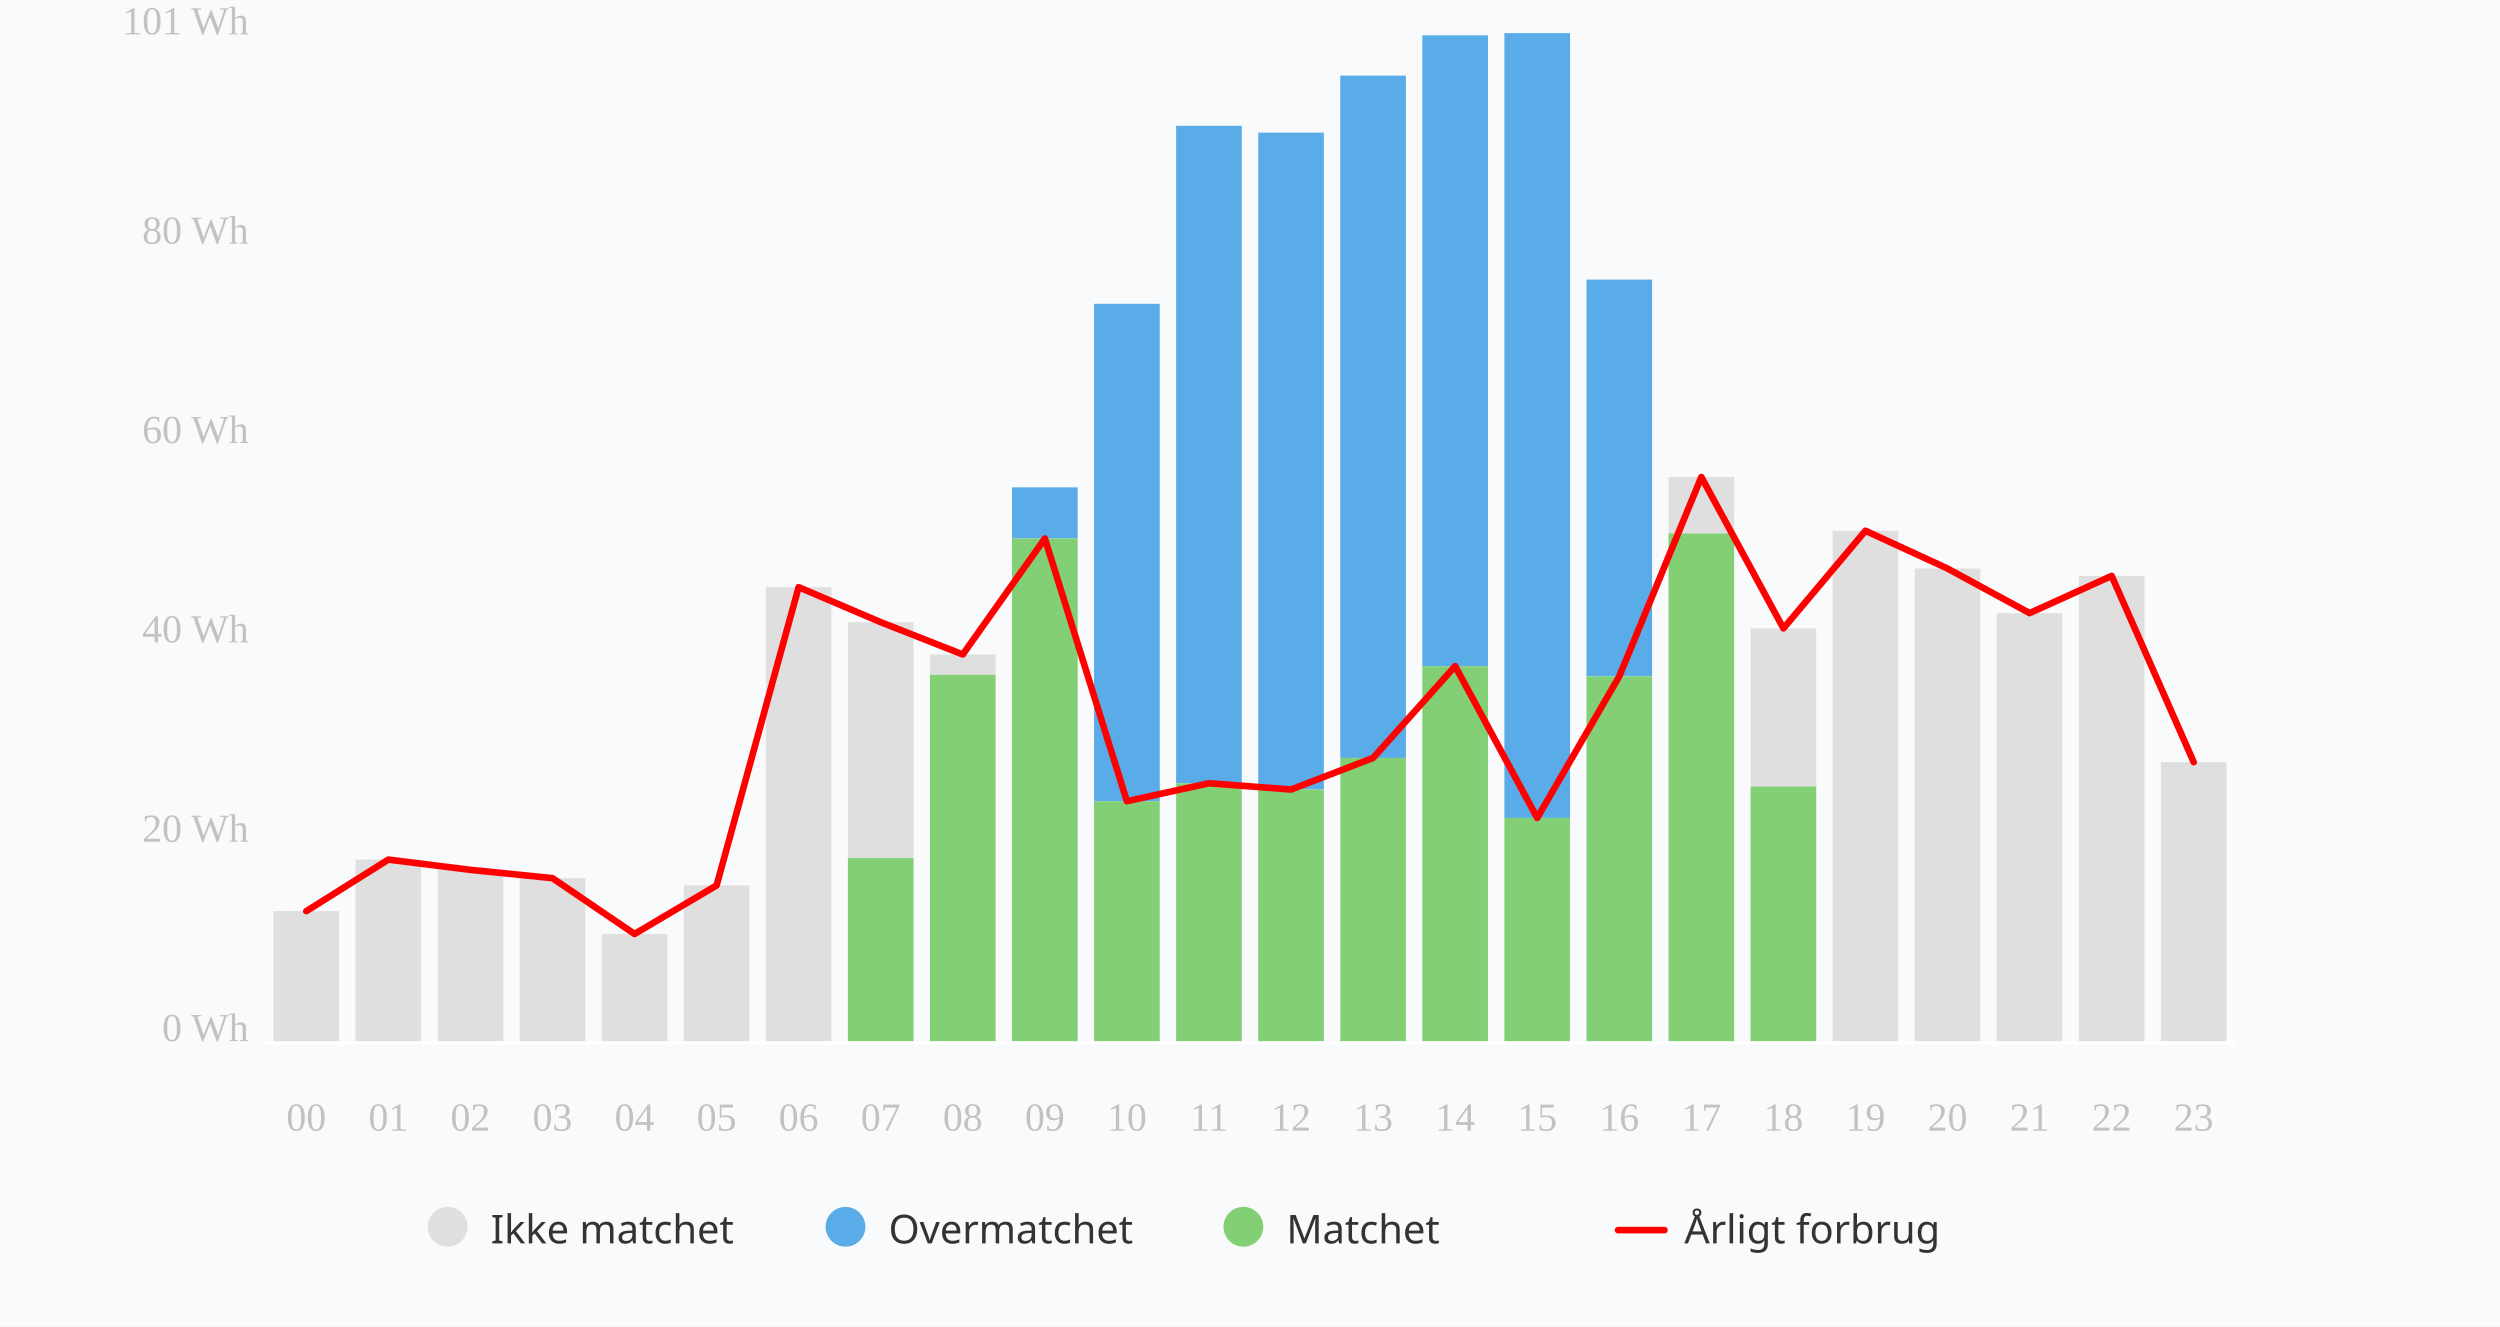
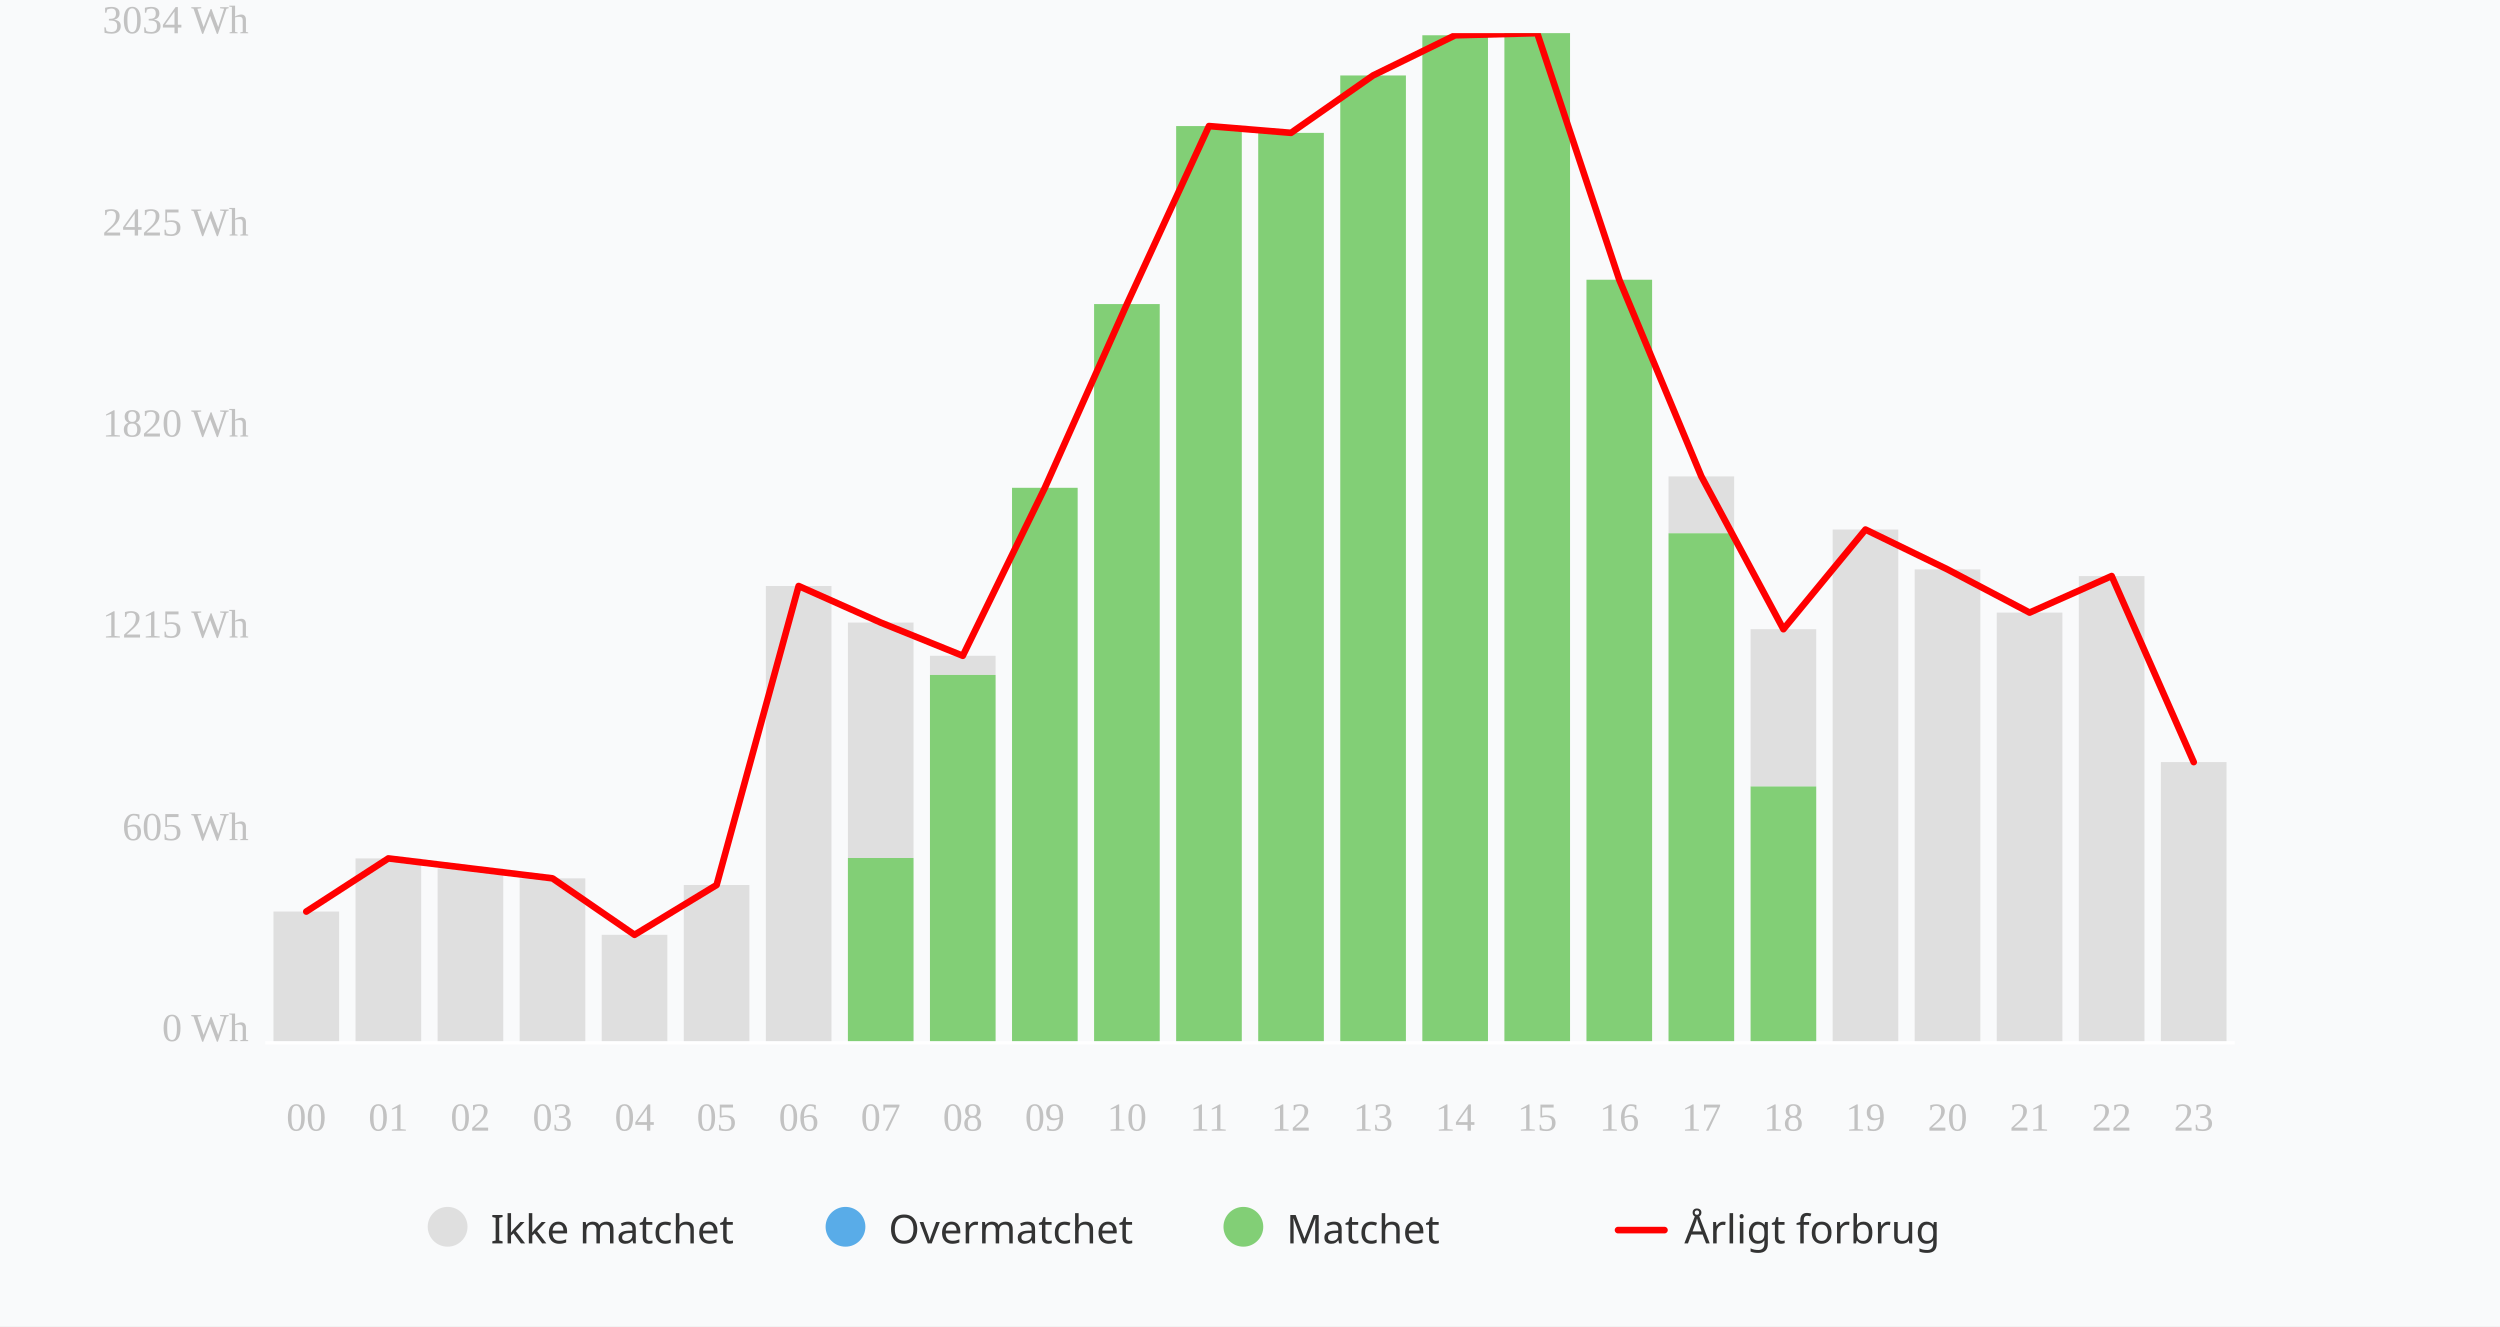
<svg xmlns="http://www.w3.org/2000/svg" class="highcharts-root" viewBox="0 0 754 400" preserveAspectRatio="xMidYMid meet" style="width: 100%; height: auto; display: block;" role="img">
  <defs>
    <filter id="drop-shadow">
      <feDropShadow dx="1" dy="1" flood-color="#000000" flood-opacity="0.75" stdDeviation="2.5" />
    </filter>
    <clipPath id="chart-area">
      <rect x="0" y="0" width="594" height="304" fill="none" />
    </clipPath>
  </defs>
  <rect fill="#F9FAFB" class="highcharts-background" x="0" y="0" width="754" height="400" rx="0" ry="0" />
  <g class="highcharts-grid highcharts-xaxis-grid" data-z-index="1">
    <path fill="none" stroke="#e6e6e6" stroke-width="0" data-z-index="1" class="highcharts-grid-line" d="M 80 10 L 80 314" opacity="1" />
    <path fill="none" stroke="#e6e6e6" stroke-width="0" data-z-index="1" class="highcharts-grid-line" d="M 104.75 10 L 104.75 314" opacity="1" />
    <path fill="none" stroke="#e6e6e6" stroke-width="0" data-z-index="1" class="highcharts-grid-line" d="M 129.5 10 L 129.5 314" opacity="1" />
    <path fill="none" stroke="#e6e6e6" stroke-width="0" data-z-index="1" class="highcharts-grid-line" d="M 154.25 10 L 154.25 314" opacity="1" />
    <path fill="none" stroke="#e6e6e6" stroke-width="0" data-z-index="1" class="highcharts-grid-line" d="M 179 10 L 179 314" opacity="1" />
    <path fill="none" stroke="#e6e6e6" stroke-width="0" data-z-index="1" class="highcharts-grid-line" d="M 203.75 10 L 203.75 314" opacity="1" />
    <path fill="none" stroke="#e6e6e6" stroke-width="0" data-z-index="1" class="highcharts-grid-line" d="M 228.5 10 L 228.5 314" opacity="1" />
    <path fill="none" stroke="#e6e6e6" stroke-width="0" data-z-index="1" class="highcharts-grid-line" d="M 253.25 10 L 253.25 314" opacity="1" />
    <path fill="none" stroke="#e6e6e6" stroke-width="0" data-z-index="1" class="highcharts-grid-line" d="M 278 10 L 278 314" opacity="1" />
    <path fill="none" stroke="#e6e6e6" stroke-width="0" data-z-index="1" class="highcharts-grid-line" d="M 302.75 10 L 302.75 314" opacity="1" />
    <path fill="none" stroke="#e6e6e6" stroke-width="0" data-z-index="1" class="highcharts-grid-line" d="M 327.5 10 L 327.5 314" opacity="1" />
    <path fill="none" stroke="#e6e6e6" stroke-width="0" data-z-index="1" class="highcharts-grid-line" d="M 352.25 10 L 352.25 314" opacity="1" />
    <path fill="none" stroke="#e6e6e6" stroke-width="0" data-z-index="1" class="highcharts-grid-line" d="M 377 10 L 377 314" opacity="1" />
    <path fill="none" stroke="#e6e6e6" stroke-width="0" data-z-index="1" class="highcharts-grid-line" d="M 401.75 10 L 401.75 314" opacity="1" />
    <path fill="none" stroke="#e6e6e6" stroke-width="0" data-z-index="1" class="highcharts-grid-line" d="M 426.5 10 L 426.5 314" opacity="1" />
    <path fill="none" stroke="#e6e6e6" stroke-width="0" data-z-index="1" class="highcharts-grid-line" d="M 451.25 10 L 451.25 314" opacity="1" />
    <path fill="none" stroke="#e6e6e6" stroke-width="0" data-z-index="1" class="highcharts-grid-line" d="M 476 10 L 476 314" opacity="1" />
    <path fill="none" stroke="#e6e6e6" stroke-width="0" data-z-index="1" class="highcharts-grid-line" d="M 500.75 10 L 500.75 314" opacity="1" />
    <path fill="none" stroke="#e6e6e6" stroke-width="0" data-z-index="1" class="highcharts-grid-line" d="M 525.5 10 L 525.5 314" opacity="1" />
    <path fill="none" stroke="#e6e6e6" stroke-width="0" data-z-index="1" class="highcharts-grid-line" d="M 550.25 10 L 550.25 314" opacity="1" />
    <path fill="none" stroke="#e6e6e6" stroke-width="0" data-z-index="1" class="highcharts-grid-line" d="M 575 10 L 575 314" opacity="1" />
    <path fill="none" stroke="#e6e6e6" stroke-width="0" data-z-index="1" class="highcharts-grid-line" d="M 599.75 10 L 599.75 314" opacity="1" />
    <path fill="none" stroke="#e6e6e6" stroke-width="0" data-z-index="1" class="highcharts-grid-line" d="M 624.5 10 L 624.5 314" opacity="1" />
    <path fill="none" stroke="#e6e6e6" stroke-width="0" data-z-index="1" class="highcharts-grid-line" d="M 649.25 10 L 649.25 314" opacity="1" />
    <path fill="none" stroke="#e6e6e6" stroke-width="0" data-z-index="1" class="highcharts-grid-line" d="M 674 10 L 674 314" opacity="1" />
  </g>
  <g class="highcharts-axis highcharts-xaxis" data-z-index="2">
    <path fill="none" class="highcharts-axis-line" stroke="#ffffff" stroke-width="1" d="M 80 314.5 L 674 314.5" />
  </g>
  <g class="highcharts-series-group" data-z-index="3" transform="translate(80,10)">
    <g class="highcharts-series highcharts-series-0 highcharts-column-series" data-z-index="0.1" opacity="1" clip-path="url(#chart-area)">
-       <rect x="2.475" y="264.799" width="19.8" height="39.201" fill="#DFDFDF" />
-       <rect x="27.225" y="249.257" width="19.8" height="54.743" fill="#DFDFDF" />
-       <rect x="51.975" y="252.353" width="19.8" height="51.647" fill="#DFDFDF" />
-       <rect x="76.725" y="254.848" width="19.8" height="49.152" fill="#DFDFDF" />
-       <rect x="101.475" y="271.683" width="19.8" height="32.317" fill="#DFDFDF" />
-       <rect x="126.225" y="257.043" width="19.8" height="46.957" fill="#DFDFDF" />
-       <rect x="150.975" y="167.096" width="19.8" height="136.904" fill="#DFDFDF" />
-       <rect x="175.725" y="177.648" width="19.8" height="71.144" fill="#DFDFDF" />
-       <rect x="200.475" y="187.388" width="19.8" height="6.131" fill="#DFDFDF" />
-       <rect x="423.225" y="133.877" width="19.8" height="16.986" fill="#DFDFDF" />
-       <rect x="447.975" y="179.512" width="19.8" height="47.677" fill="#DFDFDF" />
-       <rect x="472.725" y="150.081" width="19.8" height="153.919" fill="#DFDFDF" />
-       <rect x="497.475" y="161.475" width="19.8" height="142.525" fill="#DFDFDF" />
-       <rect x="522.225" y="174.912" width="19.8" height="129.088" fill="#DFDFDF" />
-       <rect x="546.975" y="163.699" width="19.8" height="140.301" fill="#DFDFDF" />
-       <rect x="571.725" y="219.856" width="19.8" height="84.144" fill="#DFDFDF" />
+       <rect x="2.475" y="264.927" width="19.8" height="39.073" fill="#DFDFDF" />
+       <rect x="27.225" y="248.897" width="19.8" height="55.103" fill="#DFDFDF" />
+       <rect x="51.975" y="251.903" width="19.8" height="52.097" fill="#DFDFDF" />
+       <rect x="76.725" y="254.908" width="19.8" height="49.092" fill="#DFDFDF" />
+       <rect x="101.475" y="271.94" width="19.8" height="32.06" fill="#DFDFDF" />
+       <rect x="126.225" y="256.912" width="19.8" height="47.088" fill="#DFDFDF" />
+       <rect x="150.975" y="166.744" width="19.8" height="137.256" fill="#DFDFDF" />
+       <rect x="175.725" y="177.764" width="19.8" height="71.011" fill="#DFDFDF" />
+       <rect x="200.475" y="187.783" width="19.8" height="5.778" fill="#DFDFDF" />
+       <rect x="423.225" y="133.682" width="19.8" height="17.156" fill="#DFDFDF" />
+       <rect x="447.975" y="179.768" width="19.8" height="47.438" fill="#DFDFDF" />
+       <rect x="472.725" y="149.712" width="19.8" height="154.288" fill="#DFDFDF" />
+       <rect x="497.475" y="161.734" width="19.8" height="142.266" fill="#DFDFDF" />
+       <rect x="522.225" y="174.759" width="19.8" height="129.241" fill="#DFDFDF" />
+       <rect x="546.975" y="163.738" width="19.8" height="140.262" fill="#DFDFDF" />
+       <rect x="571.725" y="219.843" width="19.8" height="84.157" fill="#DFDFDF" />
    </g>
-     <g class="highcharts-series highcharts-series-1 highcharts-column-series" data-z-index="0.1" opacity="1" clip-path="url(#chart-area)">
-       <rect x="225.225" y="136.985" width="19.8" height="15.44" fill="#59ACE8" />
-       <rect x="249.975" y="81.629" width="19.8" height="150.011" fill="#59ACE8" />
-       <rect x="274.725" y="27.937" width="19.8" height="198.291" fill="#59ACE8" />
-       <rect x="299.475" y="29.996" width="19.8" height="198.126" fill="#59ACE8" />
-       <rect x="324.225" y="12.807" width="19.8" height="205.786" fill="#59ACE8" />
-       <rect x="348.975" y="0.651" width="19.8" height="190.255" fill="#59ACE8" />
-       <rect x="373.725" y="-1.4210854715202004E-14" width="19.8" height="236.69" fill="#59ACE8" />
-       <rect x="398.475" y="74.316" width="19.8" height="119.656" fill="#59ACE8" />
-     </g>
+     <g class="highcharts-series highcharts-series-1 highcharts-column-series" data-z-index="0.1" opacity="1" clip-path="url(#chart-area)" />
    <g class="highcharts-series highcharts-series-2 highcharts-column-series" data-z-index="0.1" opacity="1" clip-path="url(#chart-area)">
-       <rect x="175.725" y="248.792" width="19.8" height="55.208" fill="#82CF76" />
-       <rect x="200.475" y="193.519" width="19.8" height="110.481" fill="#82CF76" />
-       <rect x="225.225" y="152.426" width="19.8" height="151.574" fill="#82CF76" />
-       <rect x="249.975" y="231.64" width="19.8" height="72.36" fill="#82CF76" />
-       <rect x="274.725" y="226.229" width="19.8" height="77.771" fill="#82CF76" />
-       <rect x="299.475" y="228.123" width="19.8" height="75.877" fill="#82CF76" />
-       <rect x="324.225" y="218.593" width="19.8" height="85.407" fill="#82CF76" />
-       <rect x="348.975" y="190.906" width="19.8" height="113.094" fill="#82CF76" />
-       <rect x="373.725" y="236.69" width="19.8" height="67.31" fill="#82CF76" />
-       <rect x="398.475" y="193.972" width="19.8" height="110.028" fill="#82CF76" />
-       <rect x="423.225" y="150.863" width="19.8" height="153.137" fill="#82CF76" />
-       <rect x="447.975" y="227.189" width="19.8" height="76.811" fill="#82CF76" />
+       <rect x="175.725" y="248.776" width="19.8" height="55.224" fill="#82CF76" />
+       <rect x="200.475" y="193.561" width="19.8" height="110.439" fill="#82CF76" />
+       <rect x="225.225" y="137.122" width="19.8" height="166.878" fill="#82CF76" />
+       <rect x="249.975" y="81.716" width="19.8" height="222.284" fill="#82CF76" />
+       <rect x="274.725" y="28.023" width="19.8" height="275.977" fill="#82CF76" />
+       <rect x="299.475" y="30.066" width="19.8" height="273.934" fill="#82CF76" />
+       <rect x="324.225" y="12.753" width="19.8" height="291.247" fill="#82CF76" />
+       <rect x="348.975" y="0.642" width="19.8" height="303.358" fill="#82CF76" />
+       <rect x="373.725" y="0" width="19.8" height="304" fill="#82CF76" />
+       <rect x="398.475" y="74.364" width="19.8" height="229.636" fill="#82CF76" />
+       <rect x="423.225" y="150.838" width="19.8" height="153.162" fill="#82CF76" />
+       <rect x="447.975" y="227.206" width="19.8" height="76.794" fill="#82CF76" />
    </g>
    <g class="highcharts-series highcharts-series-3 highcharts-line-series" data-z-index="10" opacity="1" clip-path="url(#chart-area)">
-       <path fill="none" class="highcharts-graph" d="M 12.375,264.799 37.125,249.257 61.875,252.353 86.625,254.848 111.375,271.683 136.125,257.043 160.875,167.096 185.625,177.648 210.375,187.388 235.125,152.426 259.875,231.64 284.625,226.229 309.375,228.123 334.125,218.593 358.875,190.906 383.625,236.69 408.375,193.972 433.125,133.877 457.875,179.512 482.625,150.081 507.375,161.475 532.125,174.912 556.875,163.699 581.625,219.856" stroke="#FF0000" stroke-width="2" stroke-linejoin="round" stroke-linecap="round" />
+       <path fill="none" class="highcharts-graph" d="M 12.375,264.927 37.125,248.897 61.875,251.903 86.625,254.908 111.375,271.94 136.125,256.912 160.875,166.744 185.625,177.764 210.375,187.783 235.125,137.122 259.875,81.716 284.625,28.023 309.375,30.066 334.125,12.753 358.875,0.642 383.625,0 408.375,74.364 433.125,133.682 457.875,179.768 482.625,149.712 507.375,161.734 532.125,174.759 556.875,163.738 581.625,219.843" stroke="#FF0000" stroke-width="2" stroke-linejoin="round" stroke-linecap="round" />
    </g>
  </g>
  <g class="highcharts-axis-labels highcharts-xaxis-labels" data-z-index="7">
    <text x="92.375" y="341" text-anchor="middle" style="cursor: default; font-size: 12px; fill: rgb(194,194,194);">00</text>
    <text x="117.125" y="341" text-anchor="middle" style="cursor: default; font-size: 12px; fill: rgb(194,194,194);">01</text>
    <text x="141.875" y="341" text-anchor="middle" style="cursor: default; font-size: 12px; fill: rgb(194,194,194);">02</text>
    <text x="166.625" y="341" text-anchor="middle" style="cursor: default; font-size: 12px; fill: rgb(194,194,194);">03</text>
    <text x="191.375" y="341" text-anchor="middle" style="cursor: default; font-size: 12px; fill: rgb(194,194,194);">04</text>
    <text x="216.125" y="341" text-anchor="middle" style="cursor: default; font-size: 12px; fill: rgb(194,194,194);">05</text>
    <text x="240.875" y="341" text-anchor="middle" style="cursor: default; font-size: 12px; fill: rgb(194,194,194);">06</text>
    <text x="265.625" y="341" text-anchor="middle" style="cursor: default; font-size: 12px; fill: rgb(194,194,194);">07</text>
    <text x="290.375" y="341" text-anchor="middle" style="cursor: default; font-size: 12px; fill: rgb(194,194,194);">08</text>
    <text x="315.125" y="341" text-anchor="middle" style="cursor: default; font-size: 12px; fill: rgb(194,194,194);">09</text>
    <text x="339.875" y="341" text-anchor="middle" style="cursor: default; font-size: 12px; fill: rgb(194,194,194);">10</text>
    <text x="364.625" y="341" text-anchor="middle" style="cursor: default; font-size: 12px; fill: rgb(194,194,194);">11</text>
    <text x="389.375" y="341" text-anchor="middle" style="cursor: default; font-size: 12px; fill: rgb(194,194,194);">12</text>
    <text x="414.125" y="341" text-anchor="middle" style="cursor: default; font-size: 12px; fill: rgb(194,194,194);">13</text>
    <text x="438.875" y="341" text-anchor="middle" style="cursor: default; font-size: 12px; fill: rgb(194,194,194);">14</text>
    <text x="463.625" y="341" text-anchor="middle" style="cursor: default; font-size: 12px; fill: rgb(194,194,194);">15</text>
    <text x="488.375" y="341" text-anchor="middle" style="cursor: default; font-size: 12px; fill: rgb(194,194,194);">16</text>
    <text x="513.125" y="341" text-anchor="middle" style="cursor: default; font-size: 12px; fill: rgb(194,194,194);">17</text>
    <text x="537.875" y="341" text-anchor="middle" style="cursor: default; font-size: 12px; fill: rgb(194,194,194);">18</text>
    <text x="562.625" y="341" text-anchor="middle" style="cursor: default; font-size: 12px; fill: rgb(194,194,194);">19</text>
    <text x="587.375" y="341" text-anchor="middle" style="cursor: default; font-size: 12px; fill: rgb(194,194,194);">20</text>
    <text x="612.125" y="341" text-anchor="middle" style="cursor: default; font-size: 12px; fill: rgb(194,194,194);">21</text>
    <text x="636.875" y="341" text-anchor="middle" style="cursor: default; font-size: 12px; fill: rgb(194,194,194);">22</text>
    <text x="661.625" y="341" text-anchor="middle" style="cursor: default; font-size: 12px; fill: rgb(194,194,194);">23</text>
  </g>
  <g class="highcharts-legend" data-z-index="7" transform="translate(119,355)">
    <rect fill="none" class="highcharts-legend-box" rx="0" ry="0" stroke="#999999" stroke-width="0" x="0" y="0" width="517" height="30" />
    <g data-z-index="1">
      <g>
        <g class="highcharts-legend-item highcharts-column-series" data-z-index="1" transform="translate(8,3)">
          <text x="21" y="17" text-anchor="start" data-z-index="2" style="font-size: 12px; font-family: OpenSansNormal; fill: rgb(51, 51, 51);">Ikke matchet</text>
          <rect x="2" y="6" rx="6" ry="6" width="12" height="12" fill="#DFDFDF" class="highcharts-point" data-z-index="3" />
        </g>
        <g class="highcharts-legend-item highcharts-column-series" data-z-index="1" transform="translate(128,3)">
          <text x="21" y="17" text-anchor="start" data-z-index="2" style="font-size: 12px; font-family: OpenSansNormal; fill: rgb(51, 51, 51);">Overmatchet</text>
          <rect x="2" y="6" rx="6" ry="6" width="12" height="12" fill="#59ACE8" class="highcharts-point" data-z-index="3" />
        </g>
        <g class="highcharts-legend-item highcharts-column-series" data-z-index="1" transform="translate(248,3)">
          <text x="21" y="17" text-anchor="start" data-z-index="2" style="font-size: 12px; font-family: OpenSansNormal; fill: rgb(51, 51, 51);">Matchet</text>
          <rect x="2" y="6" rx="6" ry="6" width="12" height="12" fill="#82CF76" class="highcharts-point" data-z-index="3" />
        </g>
        <g class="highcharts-legend-item highcharts-line-series" data-z-index="1" transform="translate(368,3)">
          <path fill="none" class="highcharts-graph" stroke-width="2" stroke-linecap="round" d="M 1 13 L 15 13" stroke="#FF0000" />
          <text x="21" y="17" text-anchor="start" data-z-index="2" style="font-size: 12px; font-family: OpenSansNormal; fill: rgb(51, 51, 51);">Årligt forbrug</text>
        </g>
      </g>
    </g>
  </g>
  <g class="highcharts-axis-labels highcharts-yaxis-labels" data-z-index="7">
    <text x="75" y="314" text-anchor="end" style="font-size: 12px; fill: rgb(194,194,194);">0 Wh</text>
-     <text x="75" y="253.875" text-anchor="end" style="font-size: 12px; fill: rgb(194,194,194);">20 Wh</text>
-     <text x="75" y="193.751" text-anchor="end" style="font-size: 12px; fill: rgb(194,194,194);">40 Wh</text>
-     <text x="75" y="133.626" text-anchor="end" style="font-size: 12px; fill: rgb(194,194,194);">60 Wh</text>
-     <text x="75" y="73.501" text-anchor="end" style="font-size: 12px; fill: rgb(194,194,194);">80 Wh</text>
-     <text x="75" y="10.371" text-anchor="end" style="font-size: 12px; fill: rgb(194,194,194);">101 Wh</text>
+     <text x="75" y="253.387" text-anchor="end" style="font-size: 12px; fill: rgb(194,194,194);">605 Wh</text>
+     <text x="75" y="192.273" text-anchor="end" style="font-size: 12px; fill: rgb(194,194,194);">1215 Wh</text>
+     <text x="75" y="131.66" text-anchor="end" style="font-size: 12px; fill: rgb(194,194,194);">1820 Wh</text>
+     <text x="75" y="71.047" text-anchor="end" style="font-size: 12px; fill: rgb(194,194,194);">2425 Wh</text>
+     <text x="75" y="10.033" text-anchor="end" style="font-size: 12px; fill: rgb(194,194,194);">3034 Wh</text>
  </g>
  <g class="highcharts-axis highcharts-yaxis-left">
    <line x1="80" y1="10" x2="80" y2="314" stroke="FFA500" stroke-width="2" />
  </g>
</svg>
